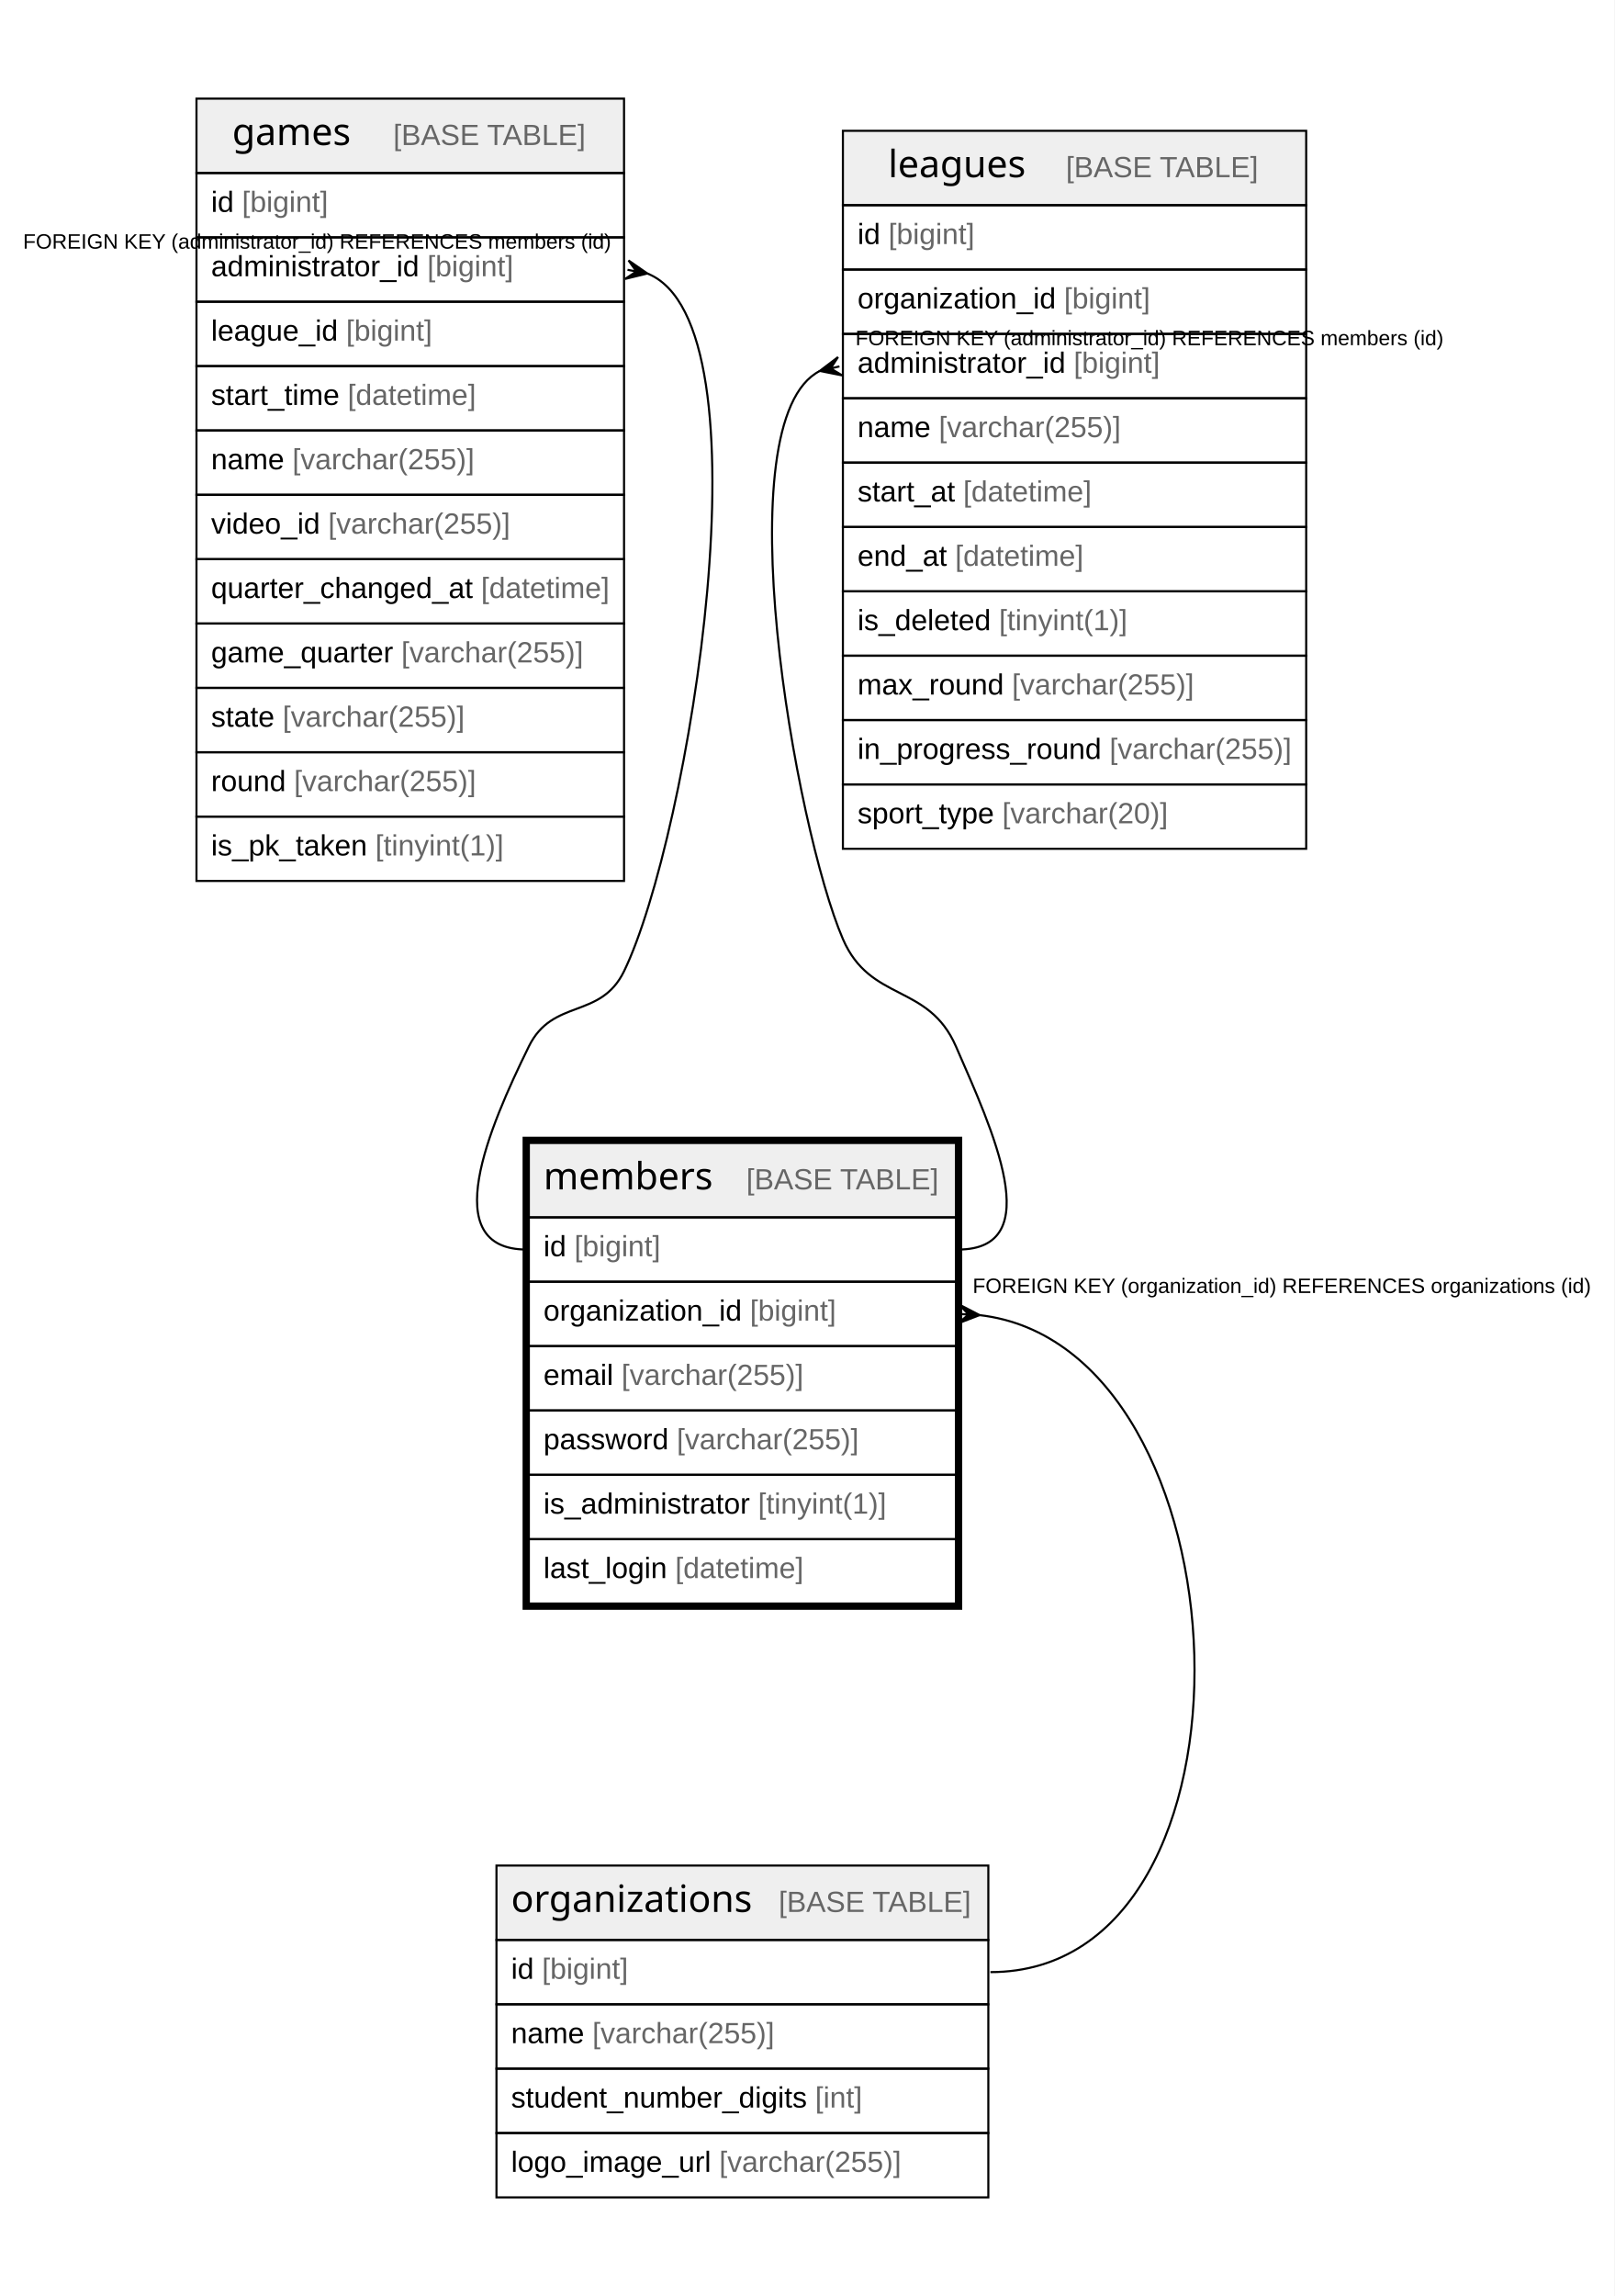
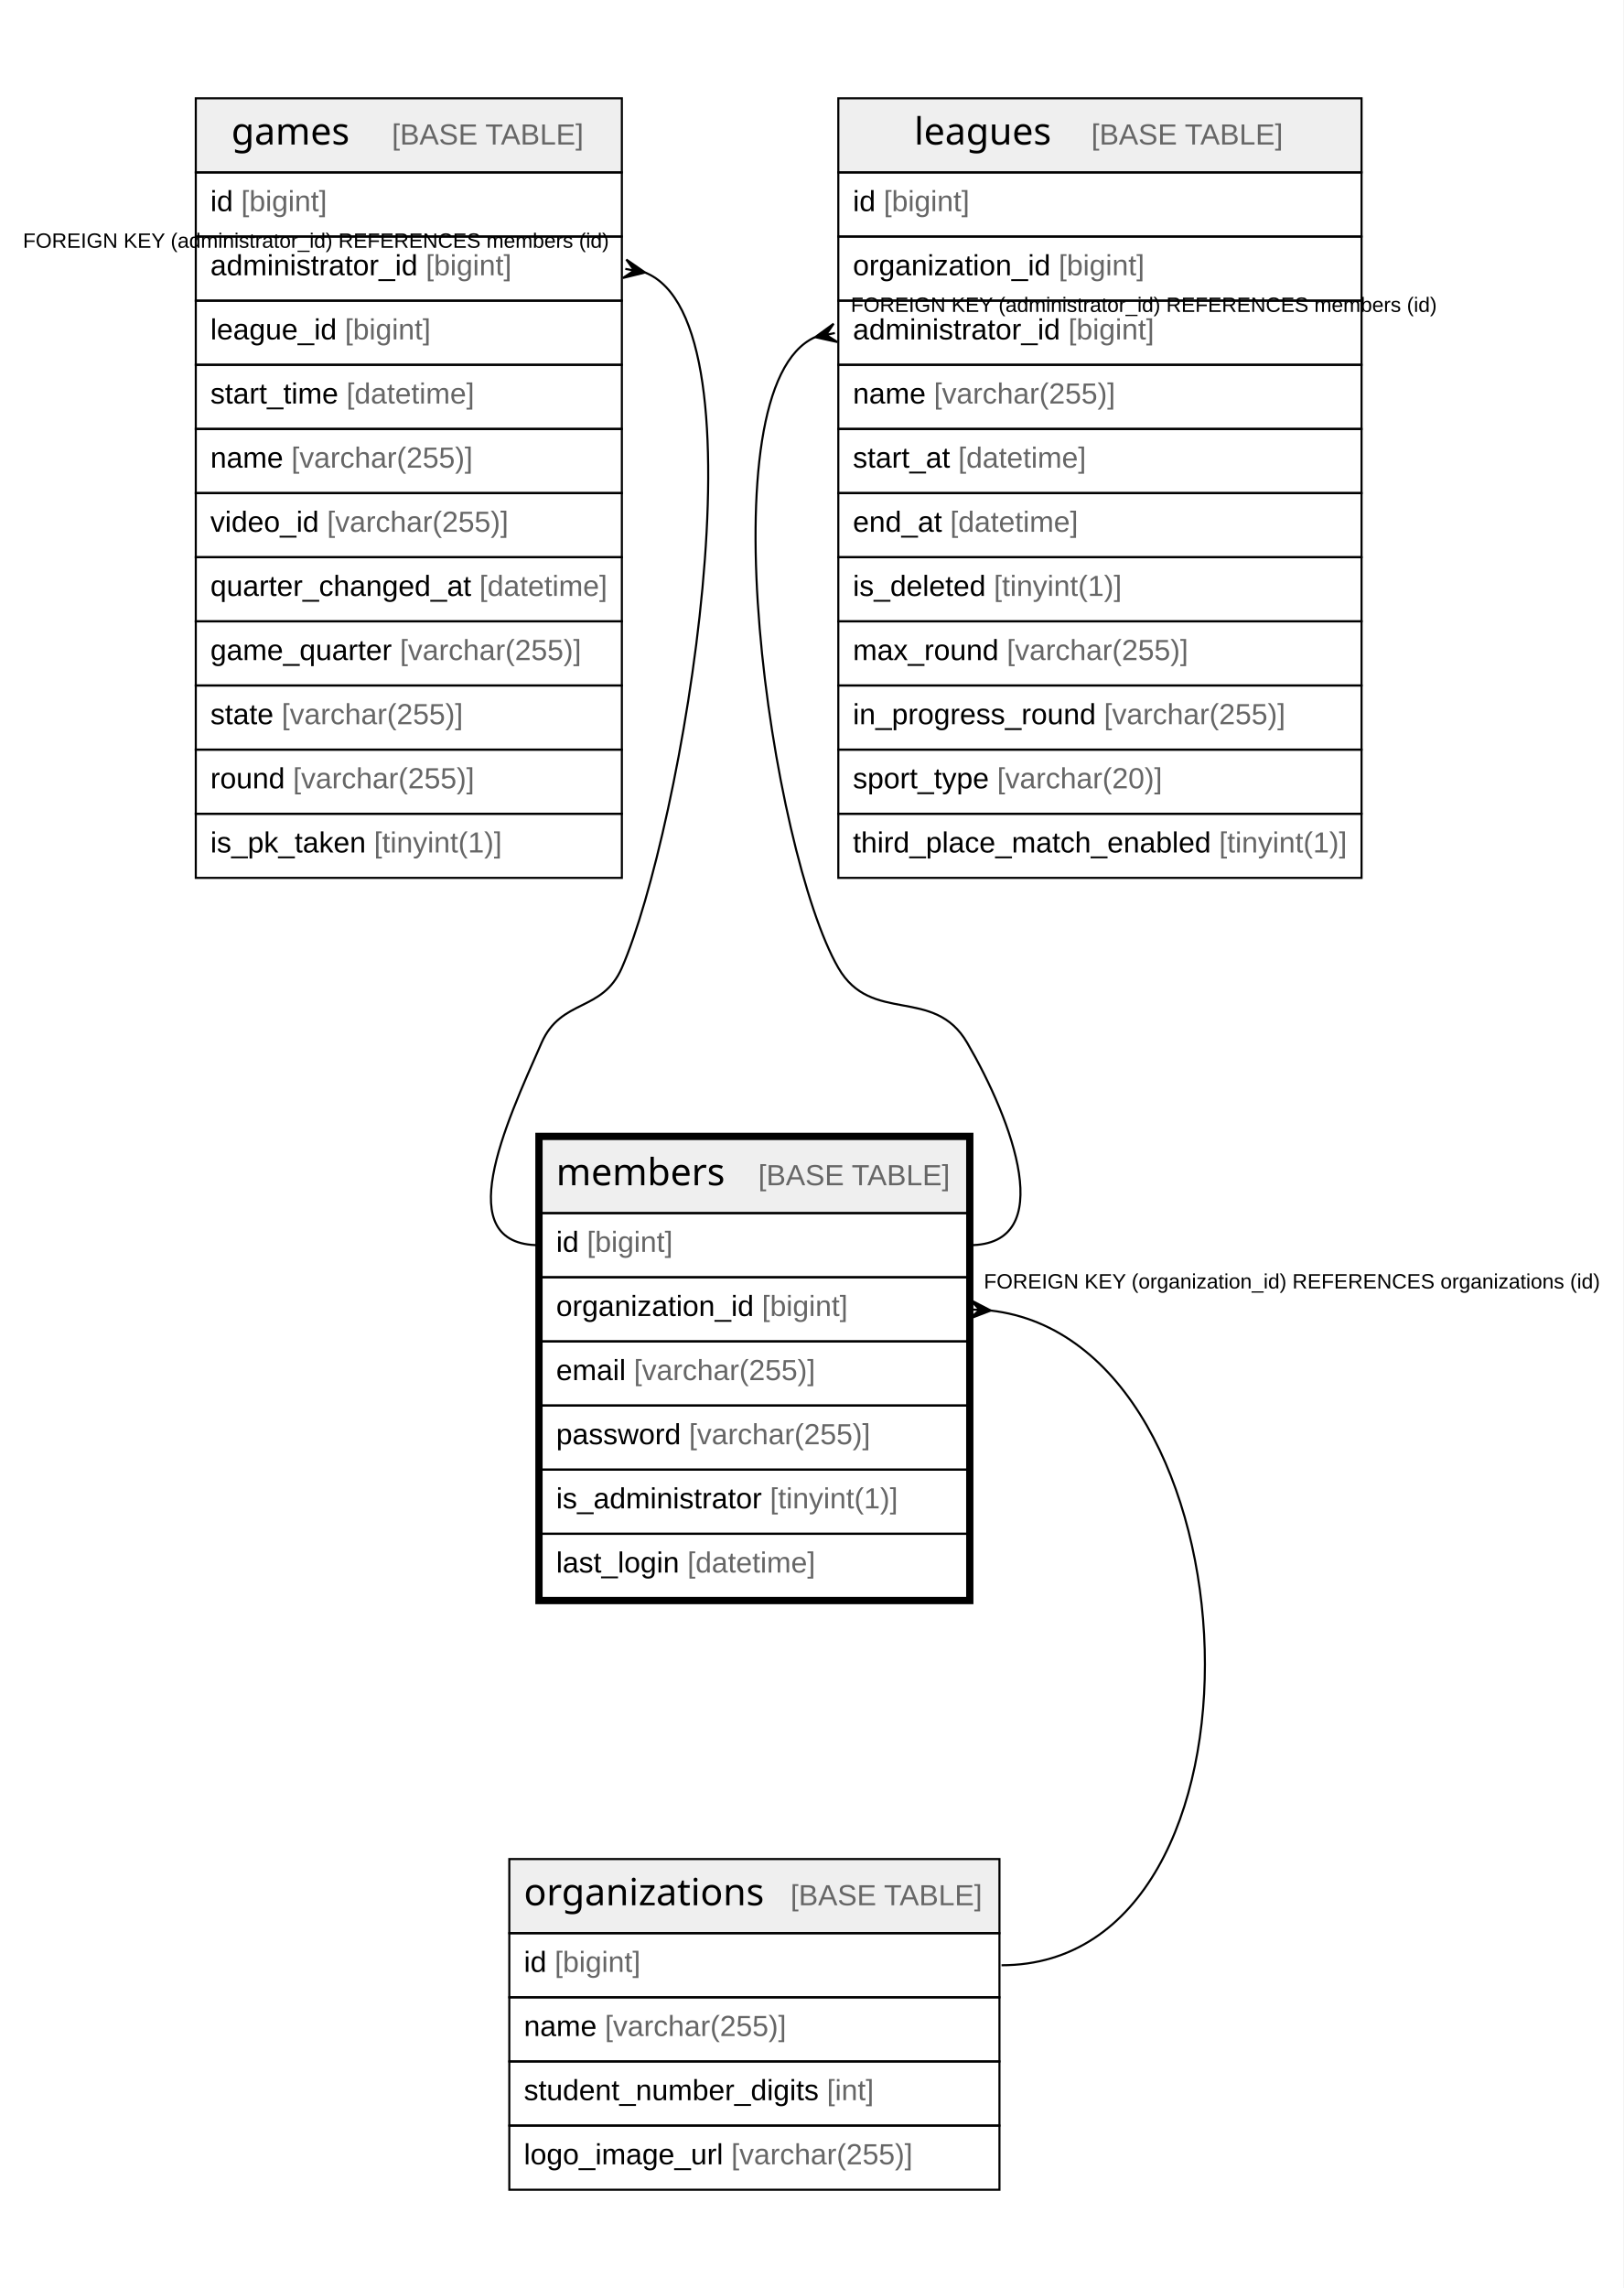
- <svg xmlns="http://www.w3.org/2000/svg" width="773pt" height="1099pt" viewBox="0.00 0.00 772.83 1098.80">
+ <svg xmlns="http://www.w3.org/2000/svg" width="780pt" height="1099pt" viewBox="0.00 0.00 779.83 1098.80">
  <g id="graph0" class="graph" transform="scale(1 1) rotate(0) translate(4 1094.8)">
-     <polygon fill="white" stroke="none" points="-4,4 -4,-1094.8 768.83,-1094.8 768.83,4 -4,4" />
+     <polygon fill="white" stroke="none" points="-4,4 -4,-1094.8 775.83,-1094.8 775.83,4 -4,4" />
    <g id="node1" class="node">
-       <polygon fill="#efefef" stroke="none" points="249.15,-512.2 249.15,-547.8 453.61,-547.8 453.61,-512.2 249.15,-512.2" />
-       <polygon fill="none" stroke="black" points="249.15,-512.2 249.15,-547.8 453.61,-547.8 453.61,-512.2 249.15,-512.2" />
-       <text text-anchor="start" x="256.15" y="-525.6" font-family="Arial Bold" font-size="18.00">members</text>
-       <text text-anchor="start" x="322.12" y="-525.6" font-family="Arial" font-size="14.00">    </text>
-       <text text-anchor="start" x="353.24" y="-525.6" font-family="Arial" font-size="14.00" fill="#666666">[BASE TABLE]</text>
-       <polygon fill="none" stroke="black" points="249.15,-481.4 249.15,-512.2 453.61,-512.2 453.61,-481.4 249.15,-481.4" />
-       <text text-anchor="start" x="256.15" y="-493.6" font-family="Arial" font-size="14.00">id </text>
-       <text text-anchor="start" x="270.93" y="-493.6" font-family="Arial" font-size="14.00" fill="#666666">[bigint]</text>
-       <polygon fill="none" stroke="black" points="249.15,-450.6 249.15,-481.4 453.61,-481.4 453.61,-450.6 249.15,-450.6" />
-       <text text-anchor="start" x="256.15" y="-462.8" font-family="Arial" font-size="14.00">organization_id </text>
-       <text text-anchor="start" x="354.99" y="-462.8" font-family="Arial" font-size="14.00" fill="#666666">[bigint]</text>
-       <polygon fill="none" stroke="black" points="249.15,-419.8 249.15,-450.6 453.61,-450.6 453.61,-419.8 249.15,-419.8" />
-       <text text-anchor="start" x="256.15" y="-432" font-family="Arial" font-size="14.00">email </text>
-       <text text-anchor="start" x="293.49" y="-432" font-family="Arial" font-size="14.00" fill="#666666">[varchar(255)]</text>
-       <polygon fill="none" stroke="black" points="249.15,-389 249.15,-419.8 453.61,-419.8 453.61,-389 249.15,-389" />
-       <text text-anchor="start" x="256.15" y="-401.2" font-family="Arial" font-size="14.00">password </text>
-       <text text-anchor="start" x="319.95" y="-401.2" font-family="Arial" font-size="14.00" fill="#666666">[varchar(255)]</text>
-       <polygon fill="none" stroke="black" points="249.15,-358.2 249.15,-389 453.61,-389 453.61,-358.2 249.15,-358.2" />
-       <text text-anchor="start" x="256.15" y="-370.4" font-family="Arial" font-size="14.00">is_administrator </text>
-       <text text-anchor="start" x="358.85" y="-370.4" font-family="Arial" font-size="14.00" fill="#666666">[tinyint(1)]</text>
-       <polygon fill="none" stroke="black" points="249.15,-327.4 249.15,-358.2 453.61,-358.2 453.61,-327.4 249.15,-327.4" />
-       <text text-anchor="start" x="256.15" y="-339.6" font-family="Arial" font-size="14.00">last_login </text>
-       <text text-anchor="start" x="319.19" y="-339.6" font-family="Arial" font-size="14.00" fill="#666666">[datetime]</text>
-       <polygon fill="none" stroke="black" stroke-width="3" points="247.65,-325.9 247.65,-549.3 455.11,-549.3 455.11,-325.9 247.65,-325.9" />
+       <polygon fill="#efefef" stroke="none" points="256.15,-512.2 256.15,-547.8 460.61,-547.8 460.61,-512.2 256.15,-512.2" />
+       <polygon fill="none" stroke="black" points="256.15,-512.2 256.15,-547.8 460.61,-547.8 460.61,-512.2 256.15,-512.2" />
+       <text text-anchor="start" x="263.15" y="-525.6" font-family="Arial Bold" font-size="18.00">members</text>
+       <text text-anchor="start" x="329.12" y="-525.6" font-family="Arial" font-size="14.00">    </text>
+       <text text-anchor="start" x="360.24" y="-525.6" font-family="Arial" font-size="14.00" fill="#666666">[BASE TABLE]</text>
+       <polygon fill="none" stroke="black" points="256.15,-481.4 256.15,-512.2 460.61,-512.2 460.61,-481.4 256.15,-481.4" />
+       <text text-anchor="start" x="263.15" y="-493.6" font-family="Arial" font-size="14.00">id </text>
+       <text text-anchor="start" x="277.93" y="-493.6" font-family="Arial" font-size="14.00" fill="#666666">[bigint]</text>
+       <polygon fill="none" stroke="black" points="256.15,-450.6 256.15,-481.4 460.61,-481.4 460.61,-450.6 256.15,-450.6" />
+       <text text-anchor="start" x="263.15" y="-462.8" font-family="Arial" font-size="14.00">organization_id </text>
+       <text text-anchor="start" x="361.99" y="-462.8" font-family="Arial" font-size="14.00" fill="#666666">[bigint]</text>
+       <polygon fill="none" stroke="black" points="256.15,-419.8 256.15,-450.6 460.61,-450.6 460.61,-419.8 256.15,-419.8" />
+       <text text-anchor="start" x="263.15" y="-432" font-family="Arial" font-size="14.00">email </text>
+       <text text-anchor="start" x="300.49" y="-432" font-family="Arial" font-size="14.00" fill="#666666">[varchar(255)]</text>
+       <polygon fill="none" stroke="black" points="256.15,-389 256.15,-419.8 460.61,-419.8 460.61,-389 256.15,-389" />
+       <text text-anchor="start" x="263.15" y="-401.2" font-family="Arial" font-size="14.00">password </text>
+       <text text-anchor="start" x="326.95" y="-401.2" font-family="Arial" font-size="14.00" fill="#666666">[varchar(255)]</text>
+       <polygon fill="none" stroke="black" points="256.15,-358.2 256.15,-389 460.61,-389 460.61,-358.2 256.15,-358.2" />
+       <text text-anchor="start" x="263.15" y="-370.4" font-family="Arial" font-size="14.00">is_administrator </text>
+       <text text-anchor="start" x="365.85" y="-370.4" font-family="Arial" font-size="14.00" fill="#666666">[tinyint(1)]</text>
+       <polygon fill="none" stroke="black" points="256.15,-327.4 256.15,-358.2 460.61,-358.2 460.61,-327.4 256.15,-327.4" />
+       <text text-anchor="start" x="263.15" y="-339.6" font-family="Arial" font-size="14.00">last_login </text>
+       <text text-anchor="start" x="326.19" y="-339.6" font-family="Arial" font-size="14.00" fill="#666666">[datetime]</text>
+       <polygon fill="none" stroke="black" stroke-width="3" points="254.65,-325.9 254.65,-549.3 462.11,-549.3 462.11,-325.9 254.65,-325.9" />
    </g>
    <g id="node4" class="node">
-       <polygon fill="#efefef" stroke="none" points="233.65,-166.4 233.65,-202 469.11,-202 469.11,-166.4 233.65,-166.4" />
-       <polygon fill="none" stroke="black" points="233.65,-166.4 233.65,-202 469.11,-202 469.11,-166.4 233.65,-166.4" />
-       <text text-anchor="start" x="240.65" y="-179.8" font-family="Arial Bold" font-size="18.00">organizations</text>
-       <text text-anchor="start" x="337.62" y="-179.8" font-family="Arial" font-size="14.00">    </text>
-       <text text-anchor="start" x="368.74" y="-179.8" font-family="Arial" font-size="14.00" fill="#666666">[BASE TABLE]</text>
-       <polygon fill="none" stroke="black" points="233.65,-135.6 233.65,-166.4 469.11,-166.4 469.11,-135.6 233.65,-135.6" />
-       <text text-anchor="start" x="240.65" y="-147.8" font-family="Arial" font-size="14.00">id </text>
-       <text text-anchor="start" x="255.44" y="-147.8" font-family="Arial" font-size="14.00" fill="#666666">[bigint]</text>
-       <polygon fill="none" stroke="black" points="233.65,-104.8 233.65,-135.6 469.11,-135.6 469.11,-104.8 233.65,-104.8" />
-       <text text-anchor="start" x="240.65" y="-117" font-family="Arial" font-size="14.00">name </text>
-       <text text-anchor="start" x="279.56" y="-117" font-family="Arial" font-size="14.00" fill="#666666">[varchar(255)]</text>
-       <polygon fill="none" stroke="black" points="233.65,-74 233.65,-104.8 469.11,-104.8 469.11,-74 233.65,-74" />
-       <text text-anchor="start" x="240.65" y="-86.2" font-family="Arial" font-size="14.00">student_number_digits </text>
-       <text text-anchor="start" x="386.19" y="-86.2" font-family="Arial" font-size="14.00" fill="#666666">[int]</text>
-       <polygon fill="none" stroke="black" points="233.65,-43.2 233.65,-74 469.11,-74 469.11,-43.2 233.65,-43.2" />
-       <text text-anchor="start" x="240.65" y="-55.4" font-family="Arial" font-size="14.00">logo_image_url </text>
-       <text text-anchor="start" x="340.27" y="-55.4" font-family="Arial" font-size="14.00" fill="#666666">[varchar(255)]</text>
+       <polygon fill="#efefef" stroke="none" points="240.65,-166.4 240.65,-202 476.11,-202 476.11,-166.4 240.65,-166.4" />
+       <polygon fill="none" stroke="black" points="240.65,-166.4 240.65,-202 476.11,-202 476.11,-166.4 240.65,-166.4" />
+       <text text-anchor="start" x="247.65" y="-179.8" font-family="Arial Bold" font-size="18.00">organizations</text>
+       <text text-anchor="start" x="344.62" y="-179.8" font-family="Arial" font-size="14.00">    </text>
+       <text text-anchor="start" x="375.74" y="-179.8" font-family="Arial" font-size="14.00" fill="#666666">[BASE TABLE]</text>
+       <polygon fill="none" stroke="black" points="240.65,-135.6 240.65,-166.4 476.11,-166.4 476.11,-135.6 240.65,-135.6" />
+       <text text-anchor="start" x="247.65" y="-147.8" font-family="Arial" font-size="14.00">id </text>
+       <text text-anchor="start" x="262.44" y="-147.8" font-family="Arial" font-size="14.00" fill="#666666">[bigint]</text>
+       <polygon fill="none" stroke="black" points="240.65,-104.8 240.65,-135.6 476.11,-135.6 476.11,-104.8 240.65,-104.8" />
+       <text text-anchor="start" x="247.65" y="-117" font-family="Arial" font-size="14.00">name </text>
+       <text text-anchor="start" x="286.56" y="-117" font-family="Arial" font-size="14.00" fill="#666666">[varchar(255)]</text>
+       <polygon fill="none" stroke="black" points="240.65,-74 240.65,-104.8 476.11,-104.8 476.11,-74 240.65,-74" />
+       <text text-anchor="start" x="247.65" y="-86.2" font-family="Arial" font-size="14.00">student_number_digits </text>
+       <text text-anchor="start" x="393.19" y="-86.2" font-family="Arial" font-size="14.00" fill="#666666">[int]</text>
+       <polygon fill="none" stroke="black" points="240.65,-43.2 240.65,-74 476.11,-74 476.11,-43.2 240.65,-43.2" />
+       <text text-anchor="start" x="247.65" y="-55.4" font-family="Arial" font-size="14.00">logo_image_url </text>
+       <text text-anchor="start" x="347.27" y="-55.4" font-family="Arial" font-size="14.00" fill="#666666">[varchar(255)]</text>
    </g>
    <g id="edge3" class="edge">
-       <path fill="none" stroke="black" d="M464.66,-465.45C595.45,-450.81 606.86,-151 470.11,-151" />
-       <polygon fill="black" stroke="black" points="464.93,-465.43 454.7,-461.49 459.61,-465.72 455.28,-465.96 455.28,-465.96 455.28,-465.96 459.61,-465.72 455.2,-470.47 464.93,-465.43" />
-       <text text-anchor="start" x="461.61" y="-476" font-family="Arial" font-size="10.00">FOREIGN KEY (organization_id) REFERENCES organizations (id)</text>
+       <path fill="none" stroke="black" d="M471.66,-465.45C602.45,-450.81 613.86,-151 477.11,-151" />
+       <polygon fill="black" stroke="black" points="471.93,-465.43 461.7,-461.49 466.61,-465.72 462.28,-465.96 462.28,-465.96 462.28,-465.96 466.61,-465.72 462.2,-470.47 471.93,-465.43" />
+       <text text-anchor="start" x="468.61" y="-476" font-family="Arial" font-size="10.00">FOREIGN KEY (organization_id) REFERENCES organizations (id)</text>
    </g>
    <g id="node2" class="node">
      <polygon fill="#efefef" stroke="none" points="90.04,-1012 90.04,-1047.6 294.72,-1047.6 294.72,-1012 90.04,-1012" />
      <polygon fill="none" stroke="black" points="90.04,-1012 90.04,-1047.6 294.72,-1047.6 294.72,-1012 90.04,-1012" />
      <text text-anchor="start" x="107.14" y="-1025.4" font-family="Arial Bold" font-size="18.00">games</text>
      <text text-anchor="start" x="153.13" y="-1025.4" font-family="Arial" font-size="14.00">    </text>
      <text text-anchor="start" x="184.24" y="-1025.4" font-family="Arial" font-size="14.00" fill="#666666">[BASE TABLE]</text>
      <polygon fill="none" stroke="black" points="90.04,-981.2 90.04,-1012 294.72,-1012 294.72,-981.2 90.04,-981.2" />
      <text text-anchor="start" x="97.04" y="-993.4" font-family="Arial" font-size="14.00">id </text>
      <text text-anchor="start" x="111.82" y="-993.4" font-family="Arial" font-size="14.00" fill="#666666">[bigint]</text>
      <polygon fill="none" stroke="black" points="90.04,-950.4 90.04,-981.2 294.72,-981.2 294.72,-950.4 90.04,-950.4" />
      <text text-anchor="start" x="97.04" y="-962.6" font-family="Arial" font-size="14.00">administrator_id </text>
      <text text-anchor="start" x="200.52" y="-962.6" font-family="Arial" font-size="14.00" fill="#666666">[bigint]</text>
      <polygon fill="none" stroke="black" points="90.04,-919.6 90.04,-950.4 294.72,-950.4 294.72,-919.6 90.04,-919.6" />
      <text text-anchor="start" x="97.04" y="-931.8" font-family="Arial" font-size="14.00">league_id </text>
      <text text-anchor="start" x="161.65" y="-931.8" font-family="Arial" font-size="14.00" fill="#666666">[bigint]</text>
      <polygon fill="none" stroke="black" points="90.04,-888.8 90.04,-919.6 294.72,-919.6 294.72,-888.8 90.04,-888.8" />
      <text text-anchor="start" x="97.04" y="-901" font-family="Arial" font-size="14.00">start_time </text>
      <text text-anchor="start" x="162.39" y="-901" font-family="Arial" font-size="14.00" fill="#666666">[datetime]</text>
      <polygon fill="none" stroke="black" points="90.04,-858 90.04,-888.8 294.72,-888.8 294.72,-858 90.04,-858" />
      <text text-anchor="start" x="97.04" y="-870.2" font-family="Arial" font-size="14.00">name </text>
      <text text-anchor="start" x="135.95" y="-870.2" font-family="Arial" font-size="14.00" fill="#666666">[varchar(255)]</text>
      <polygon fill="none" stroke="black" points="90.04,-827.2 90.04,-858 294.72,-858 294.72,-827.2 90.04,-827.2" />
      <text text-anchor="start" x="97.04" y="-839.4" font-family="Arial" font-size="14.00">video_id </text>
      <text text-anchor="start" x="153.08" y="-839.4" font-family="Arial" font-size="14.00" fill="#666666">[varchar(255)]</text>
      <polygon fill="none" stroke="black" points="90.04,-796.4 90.04,-827.2 294.72,-827.2 294.72,-796.4 90.04,-796.4" />
      <text text-anchor="start" x="97.04" y="-808.6" font-family="Arial" font-size="14.00">quarter_changed_at </text>
      <text text-anchor="start" x="226.25" y="-808.6" font-family="Arial" font-size="14.00" fill="#666666">[datetime]</text>
      <polygon fill="none" stroke="black" points="90.04,-765.6 90.04,-796.4 294.72,-796.4 294.72,-765.6 90.04,-765.6" />
      <text text-anchor="start" x="97.04" y="-777.8" font-family="Arial" font-size="14.00">game_quarter </text>
      <text text-anchor="start" x="188.09" y="-777.8" font-family="Arial" font-size="14.00" fill="#666666">[varchar(255)]</text>
      <polygon fill="none" stroke="black" points="90.04,-734.8 90.04,-765.6 294.72,-765.6 294.72,-734.8 90.04,-734.8" />
      <text text-anchor="start" x="97.04" y="-747" font-family="Arial" font-size="14.00">state </text>
      <text text-anchor="start" x="131.28" y="-747" font-family="Arial" font-size="14.00" fill="#666666">[varchar(255)]</text>
      <polygon fill="none" stroke="black" points="90.04,-704 90.04,-734.8 294.72,-734.8 294.72,-704 90.04,-704" />
      <text text-anchor="start" x="97.04" y="-716.2" font-family="Arial" font-size="14.00">round </text>
      <text text-anchor="start" x="136.73" y="-716.2" font-family="Arial" font-size="14.00" fill="#666666">[varchar(255)]</text>
      <polygon fill="none" stroke="black" points="90.04,-673.2 90.04,-704 294.72,-704 294.72,-673.2 90.04,-673.2" />
      <text text-anchor="start" x="97.04" y="-685.4" font-family="Arial" font-size="14.00">is_pk_taken </text>
      <text text-anchor="start" x="175.64" y="-685.4" font-family="Arial" font-size="14.00" fill="#666666">[tinyint(1)]</text>
    </g>
    <g id="edge1" class="edge">
-       <path fill="none" stroke="black" d="M305.83,-963.93C366.17,-940.04 325.76,-693.83 294.72,-630 283.43,-606.79 260.52,-617.17 249.15,-594 230.11,-555.22 204.94,-496.8 248.15,-496.8" />
-       <polygon fill="black" stroke="black" points="305.89,-963.92 295.23,-961.31 300.64,-964.89 296.38,-965.68 296.38,-965.68 296.38,-965.68 300.64,-964.89 296.87,-970.16 305.89,-963.92" />
+       <path fill="none" stroke="black" d="M305.81,-963.94C365.91,-940.16 323.11,-695.05 294.72,-630 285.34,-608.51 265.6,-615.46 256.15,-594 238.72,-554.47 211.94,-496.8 255.15,-496.8" />
+       <polygon fill="black" stroke="black" points="305.89,-963.93 295.24,-961.31 300.64,-964.89 296.38,-965.68 296.38,-965.68 296.38,-965.68 300.64,-964.89 296.87,-970.16 305.89,-963.93" />
      <text text-anchor="start" x="7" y="-975.8" font-family="Arial" font-size="10.00">FOREIGN KEY (administrator_id) REFERENCES members (id)</text>
    </g>
    <g id="node3" class="node">
-       <polygon fill="#efefef" stroke="none" points="399.49,-996.6 399.49,-1032.2 621.27,-1032.2 621.27,-996.6 399.49,-996.6" />
-       <polygon fill="none" stroke="black" points="399.49,-996.6 399.49,-1032.2 621.27,-1032.2 621.27,-996.6 399.49,-996.6" />
-       <text text-anchor="start" x="421.15" y="-1010" font-family="Arial Bold" font-size="18.00">leagues</text>
-       <text text-anchor="start" x="475.12" y="-1010" font-family="Arial" font-size="14.00">    </text>
-       <text text-anchor="start" x="506.24" y="-1010" font-family="Arial" font-size="14.00" fill="#666666">[BASE TABLE]</text>
-       <polygon fill="none" stroke="black" points="399.49,-965.8 399.49,-996.6 621.27,-996.6 621.27,-965.8 399.49,-965.8" />
-       <text text-anchor="start" x="406.49" y="-978" font-family="Arial" font-size="14.00">id </text>
-       <text text-anchor="start" x="421.28" y="-978" font-family="Arial" font-size="14.00" fill="#666666">[bigint]</text>
-       <polygon fill="none" stroke="black" points="399.49,-935 399.49,-965.8 621.27,-965.8 621.27,-935 399.49,-935" />
-       <text text-anchor="start" x="406.49" y="-947.2" font-family="Arial" font-size="14.00">organization_id </text>
-       <text text-anchor="start" x="505.34" y="-947.2" font-family="Arial" font-size="14.00" fill="#666666">[bigint]</text>
-       <polygon fill="none" stroke="black" points="399.49,-904.2 399.49,-935 621.27,-935 621.27,-904.2 399.49,-904.2" />
-       <text text-anchor="start" x="406.49" y="-916.4" font-family="Arial" font-size="14.00">administrator_id </text>
-       <text text-anchor="start" x="509.98" y="-916.4" font-family="Arial" font-size="14.00" fill="#666666">[bigint]</text>
-       <polygon fill="none" stroke="black" points="399.49,-873.4 399.49,-904.2 621.27,-904.2 621.27,-873.4 399.49,-873.4" />
-       <text text-anchor="start" x="406.49" y="-885.6" font-family="Arial" font-size="14.00">name </text>
-       <text text-anchor="start" x="445.4" y="-885.6" font-family="Arial" font-size="14.00" fill="#666666">[varchar(255)]</text>
-       <polygon fill="none" stroke="black" points="399.49,-842.6 399.49,-873.4 621.27,-873.4 621.27,-842.6 399.49,-842.6" />
-       <text text-anchor="start" x="406.49" y="-854.8" font-family="Arial" font-size="14.00">start_at </text>
-       <text text-anchor="start" x="457.07" y="-854.8" font-family="Arial" font-size="14.00" fill="#666666">[datetime]</text>
-       <polygon fill="none" stroke="black" points="399.49,-811.8 399.49,-842.6 621.27,-842.6 621.27,-811.8 399.49,-811.8" />
-       <text text-anchor="start" x="406.49" y="-824" font-family="Arial" font-size="14.00">end_at </text>
-       <text text-anchor="start" x="453.2" y="-824" font-family="Arial" font-size="14.00" fill="#666666">[datetime]</text>
-       <polygon fill="none" stroke="black" points="399.49,-781 399.49,-811.8 621.27,-811.8 621.27,-781 399.49,-781" />
-       <text text-anchor="start" x="406.49" y="-793.2" font-family="Arial" font-size="14.00">is_deleted </text>
-       <text text-anchor="start" x="474.21" y="-793.2" font-family="Arial" font-size="14.00" fill="#666666">[tinyint(1)]</text>
-       <polygon fill="none" stroke="black" points="399.49,-750.2 399.49,-781 621.27,-781 621.27,-750.2 399.49,-750.2" />
-       <text text-anchor="start" x="406.49" y="-762.4" font-family="Arial" font-size="14.00">max_round </text>
-       <text text-anchor="start" x="480.42" y="-762.4" font-family="Arial" font-size="14.00" fill="#666666">[varchar(255)]</text>
-       <polygon fill="none" stroke="black" points="399.49,-719.4 399.49,-750.2 621.27,-750.2 621.27,-719.4 399.49,-719.4" />
-       <text text-anchor="start" x="406.49" y="-731.6" font-family="Arial" font-size="14.00">in_progress_round </text>
-       <text text-anchor="start" x="527.12" y="-731.6" font-family="Arial" font-size="14.00" fill="#666666">[varchar(255)]</text>
-       <polygon fill="none" stroke="black" points="399.49,-688.6 399.49,-719.4 621.27,-719.4 621.27,-688.6 399.49,-688.6" />
-       <text text-anchor="start" x="406.49" y="-700.8" font-family="Arial" font-size="14.00">sport_type </text>
-       <text text-anchor="start" x="475.75" y="-700.8" font-family="Arial" font-size="14.00" fill="#666666">[varchar(20)]</text>
+       <polygon fill="#efefef" stroke="none" points="398.7,-1012 398.7,-1047.6 650.06,-1047.6 650.06,-1012 398.7,-1012" />
+       <polygon fill="none" stroke="black" points="398.7,-1012 398.7,-1047.6 650.06,-1047.6 650.06,-1012 398.7,-1012" />
+       <text text-anchor="start" x="435.15" y="-1025.4" font-family="Arial Bold" font-size="18.00">leagues</text>
+       <text text-anchor="start" x="489.12" y="-1025.4" font-family="Arial" font-size="14.00">    </text>
+       <text text-anchor="start" x="520.24" y="-1025.4" font-family="Arial" font-size="14.00" fill="#666666">[BASE TABLE]</text>
+       <polygon fill="none" stroke="black" points="398.7,-981.2 398.7,-1012 650.06,-1012 650.06,-981.2 398.7,-981.2" />
+       <text text-anchor="start" x="405.7" y="-993.4" font-family="Arial" font-size="14.00">id </text>
+       <text text-anchor="start" x="420.48" y="-993.4" font-family="Arial" font-size="14.00" fill="#666666">[bigint]</text>
+       <polygon fill="none" stroke="black" points="398.7,-950.4 398.7,-981.2 650.06,-981.2 650.06,-950.4 398.7,-950.4" />
+       <text text-anchor="start" x="405.7" y="-962.6" font-family="Arial" font-size="14.00">organization_id </text>
+       <text text-anchor="start" x="504.54" y="-962.6" font-family="Arial" font-size="14.00" fill="#666666">[bigint]</text>
+       <polygon fill="none" stroke="black" points="398.7,-919.6 398.7,-950.4 650.06,-950.4 650.06,-919.6 398.7,-919.6" />
+       <text text-anchor="start" x="405.7" y="-931.8" font-family="Arial" font-size="14.00">administrator_id </text>
+       <text text-anchor="start" x="509.19" y="-931.8" font-family="Arial" font-size="14.00" fill="#666666">[bigint]</text>
+       <polygon fill="none" stroke="black" points="398.7,-888.8 398.7,-919.6 650.06,-919.6 650.06,-888.8 398.7,-888.8" />
+       <text text-anchor="start" x="405.7" y="-901" font-family="Arial" font-size="14.00">name </text>
+       <text text-anchor="start" x="444.61" y="-901" font-family="Arial" font-size="14.00" fill="#666666">[varchar(255)]</text>
+       <polygon fill="none" stroke="black" points="398.7,-858 398.7,-888.8 650.06,-888.8 650.06,-858 398.7,-858" />
+       <text text-anchor="start" x="405.7" y="-870.2" font-family="Arial" font-size="14.00">start_at </text>
+       <text text-anchor="start" x="456.28" y="-870.2" font-family="Arial" font-size="14.00" fill="#666666">[datetime]</text>
+       <polygon fill="none" stroke="black" points="398.7,-827.2 398.7,-858 650.06,-858 650.06,-827.2 398.7,-827.2" />
+       <text text-anchor="start" x="405.7" y="-839.4" font-family="Arial" font-size="14.00">end_at </text>
+       <text text-anchor="start" x="452.41" y="-839.4" font-family="Arial" font-size="14.00" fill="#666666">[datetime]</text>
+       <polygon fill="none" stroke="black" points="398.7,-796.4 398.7,-827.2 650.06,-827.2 650.06,-796.4 398.7,-796.4" />
+       <text text-anchor="start" x="405.7" y="-808.6" font-family="Arial" font-size="14.00">is_deleted </text>
+       <text text-anchor="start" x="473.41" y="-808.6" font-family="Arial" font-size="14.00" fill="#666666">[tinyint(1)]</text>
+       <polygon fill="none" stroke="black" points="398.7,-765.6 398.7,-796.4 650.06,-796.4 650.06,-765.6 398.7,-765.6" />
+       <text text-anchor="start" x="405.7" y="-777.8" font-family="Arial" font-size="14.00">max_round </text>
+       <text text-anchor="start" x="479.63" y="-777.8" font-family="Arial" font-size="14.00" fill="#666666">[varchar(255)]</text>
+       <polygon fill="none" stroke="black" points="398.7,-734.8 398.7,-765.6 650.06,-765.6 650.06,-734.8 398.7,-734.8" />
+       <text text-anchor="start" x="405.7" y="-747" font-family="Arial" font-size="14.00">in_progress_round </text>
+       <text text-anchor="start" x="526.33" y="-747" font-family="Arial" font-size="14.00" fill="#666666">[varchar(255)]</text>
+       <polygon fill="none" stroke="black" points="398.7,-704 398.7,-734.8 650.06,-734.8 650.06,-704 398.7,-704" />
+       <text text-anchor="start" x="405.7" y="-716.2" font-family="Arial" font-size="14.00">sport_type </text>
+       <text text-anchor="start" x="474.96" y="-716.2" font-family="Arial" font-size="14.00" fill="#666666">[varchar(20)]</text>
+       <polygon fill="none" stroke="black" points="398.7,-673.2 398.7,-704 650.06,-704 650.06,-673.2 398.7,-673.2" />
+       <text text-anchor="start" x="405.7" y="-685.4" font-family="Arial" font-size="14.00">third_place_match_enabled </text>
+       <text text-anchor="start" x="581.6" y="-685.4" font-family="Arial" font-size="14.00" fill="#666666">[tinyint(1)]</text>
    </g>
    <g id="edge2" class="edge">
-       <path fill="none" stroke="black" d="M388.48,-917.28C342.08,-893.77 376.81,-697.96 399.49,-645.4 412.64,-614.94 440.37,-624.41 453.61,-594 470.86,-554.39 497.82,-496.8 454.61,-496.8" />
-       <polygon fill="black" stroke="black" points="388.42,-917.27 397.15,-923.91 393.62,-918.47 397.84,-919.45 397.84,-919.45 397.84,-919.45 393.62,-918.47 399.18,-915.14 388.42,-917.27" />
-       <text text-anchor="start" x="405.49" y="-929.6" font-family="Arial" font-size="10.00">FOREIGN KEY (administrator_id) REFERENCES members (id)</text>
+       <path fill="none" stroke="black" d="M387.48,-932.86C333.73,-908.62 366.66,-685.48 398.7,-630 414.62,-602.43 444.6,-621.51 460.61,-594 482.35,-556.66 504.82,-496.8 461.61,-496.8" />
+       <polygon fill="black" stroke="black" points="387.58,-932.88 396.45,-939.34 392.8,-933.98 397.04,-934.86 397.04,-934.86 397.04,-934.86 392.8,-933.98 398.29,-930.53 387.58,-932.88" />
+       <text text-anchor="start" x="404.7" y="-945" font-family="Arial" font-size="10.00">FOREIGN KEY (administrator_id) REFERENCES members (id)</text>
    </g>
  </g>
</svg>
